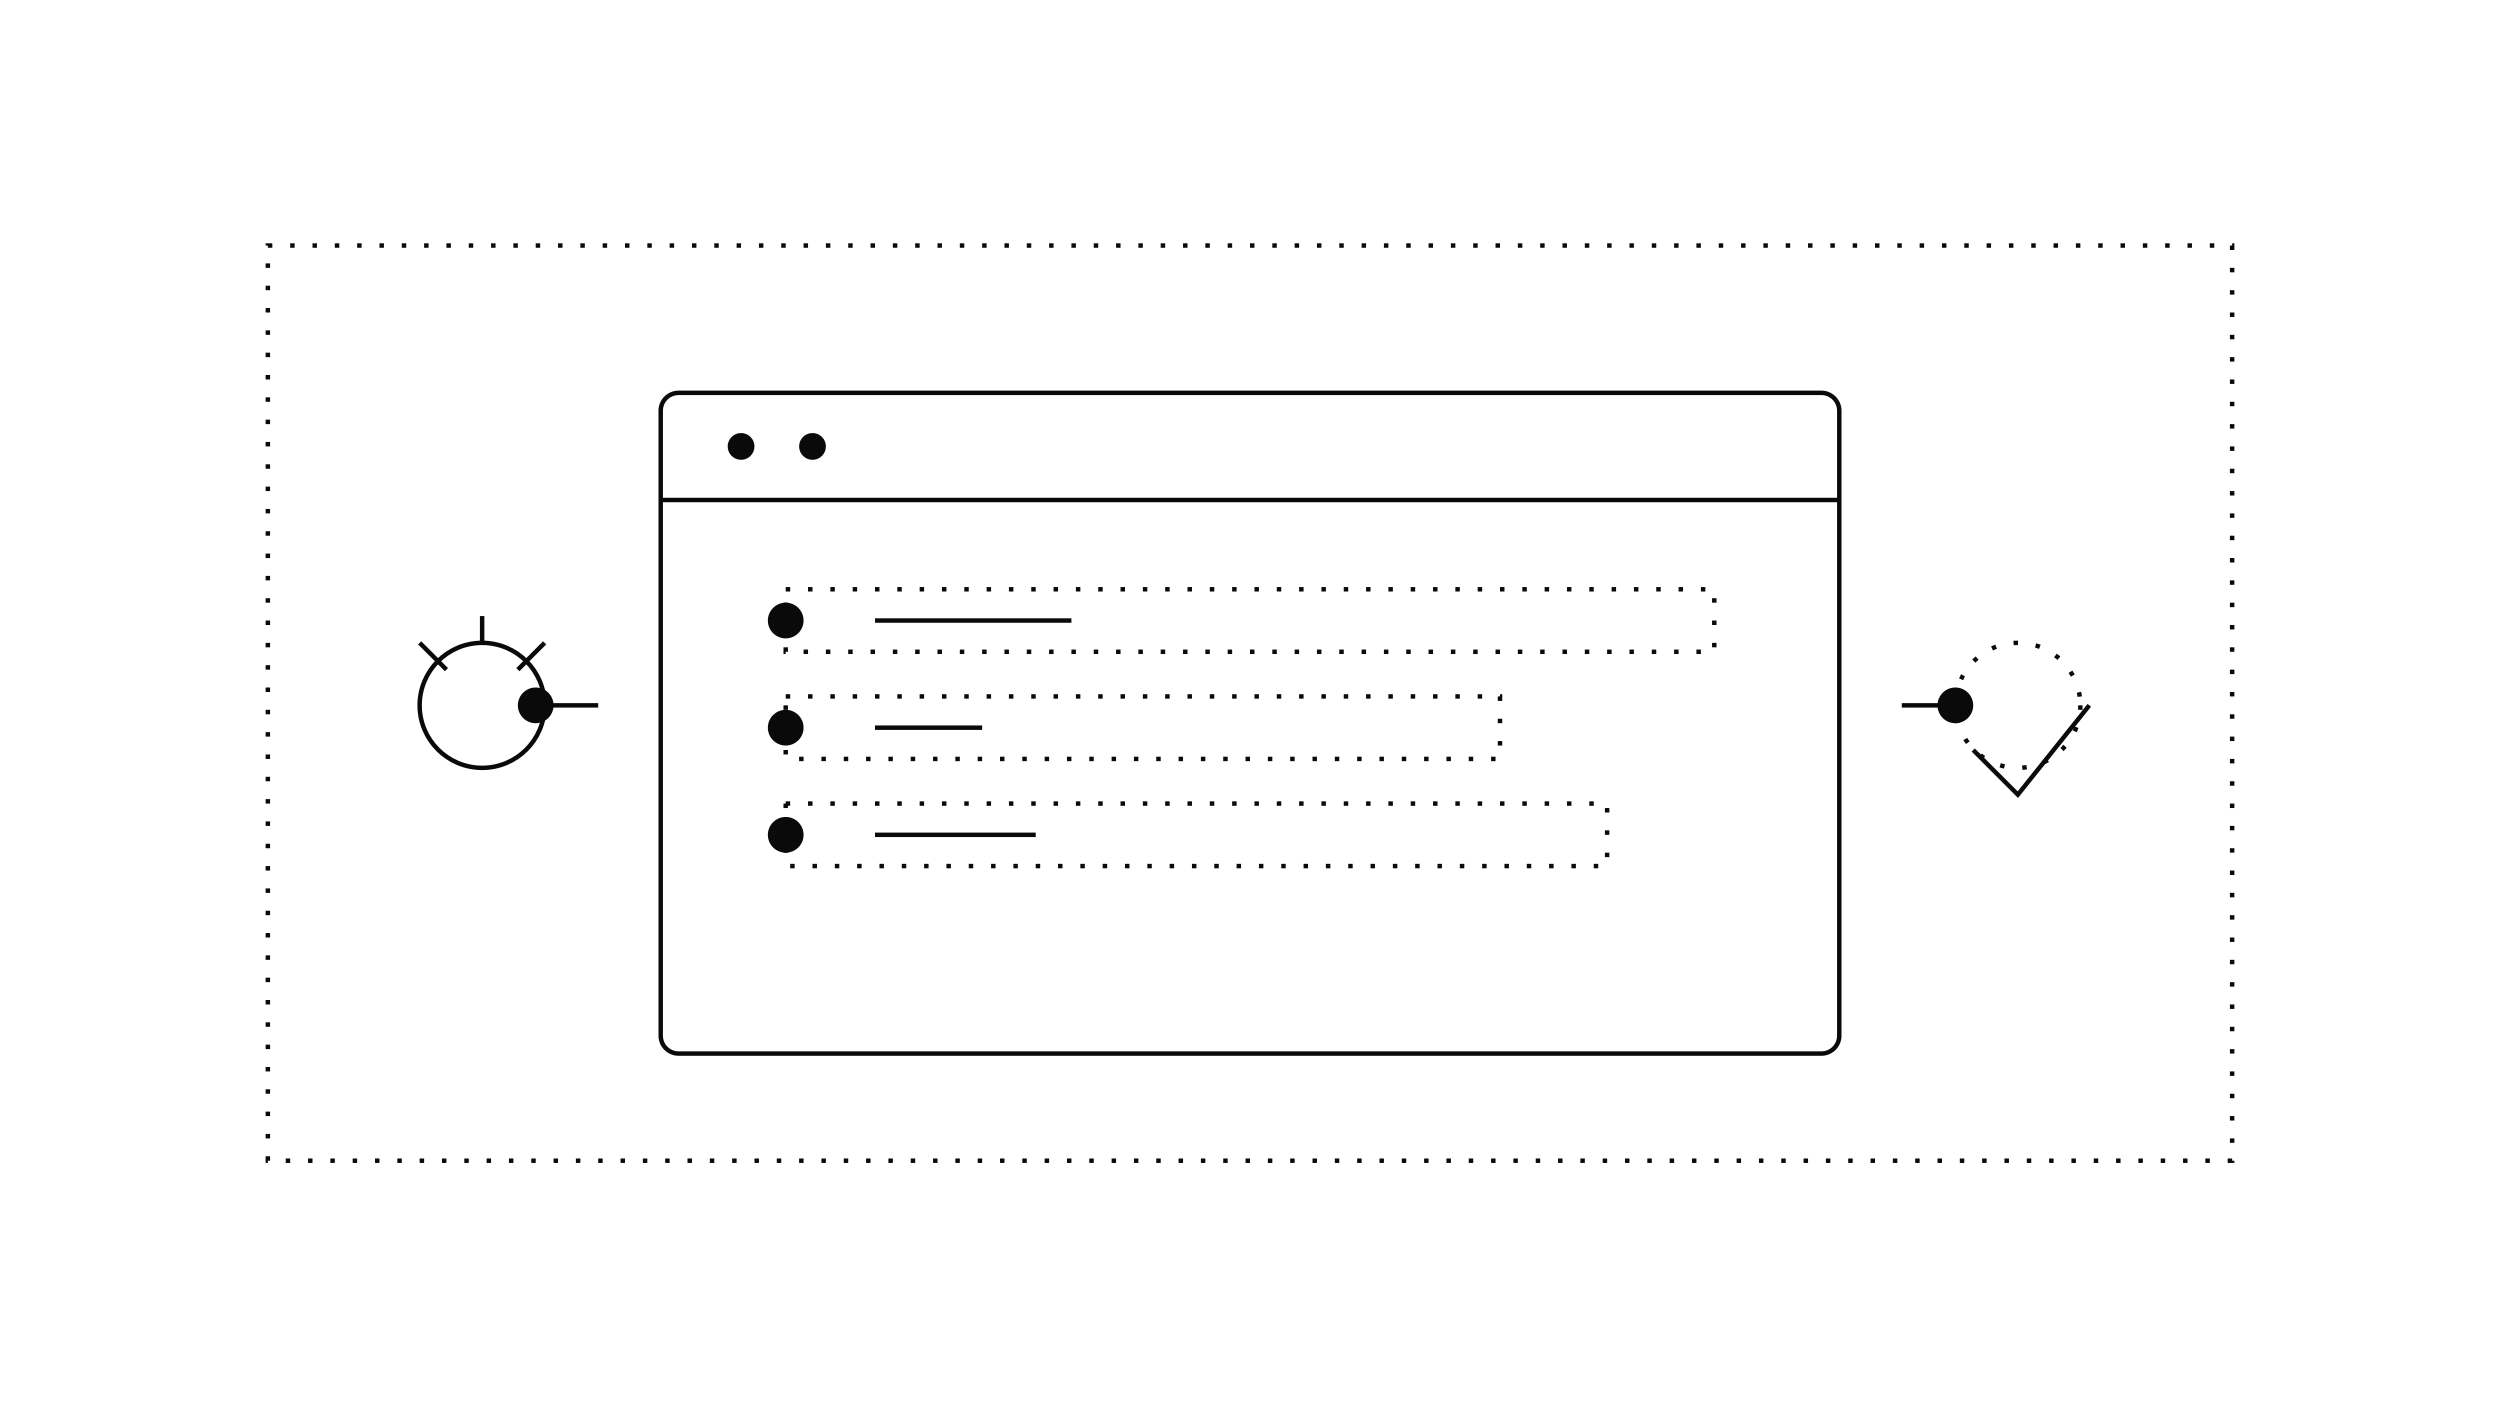
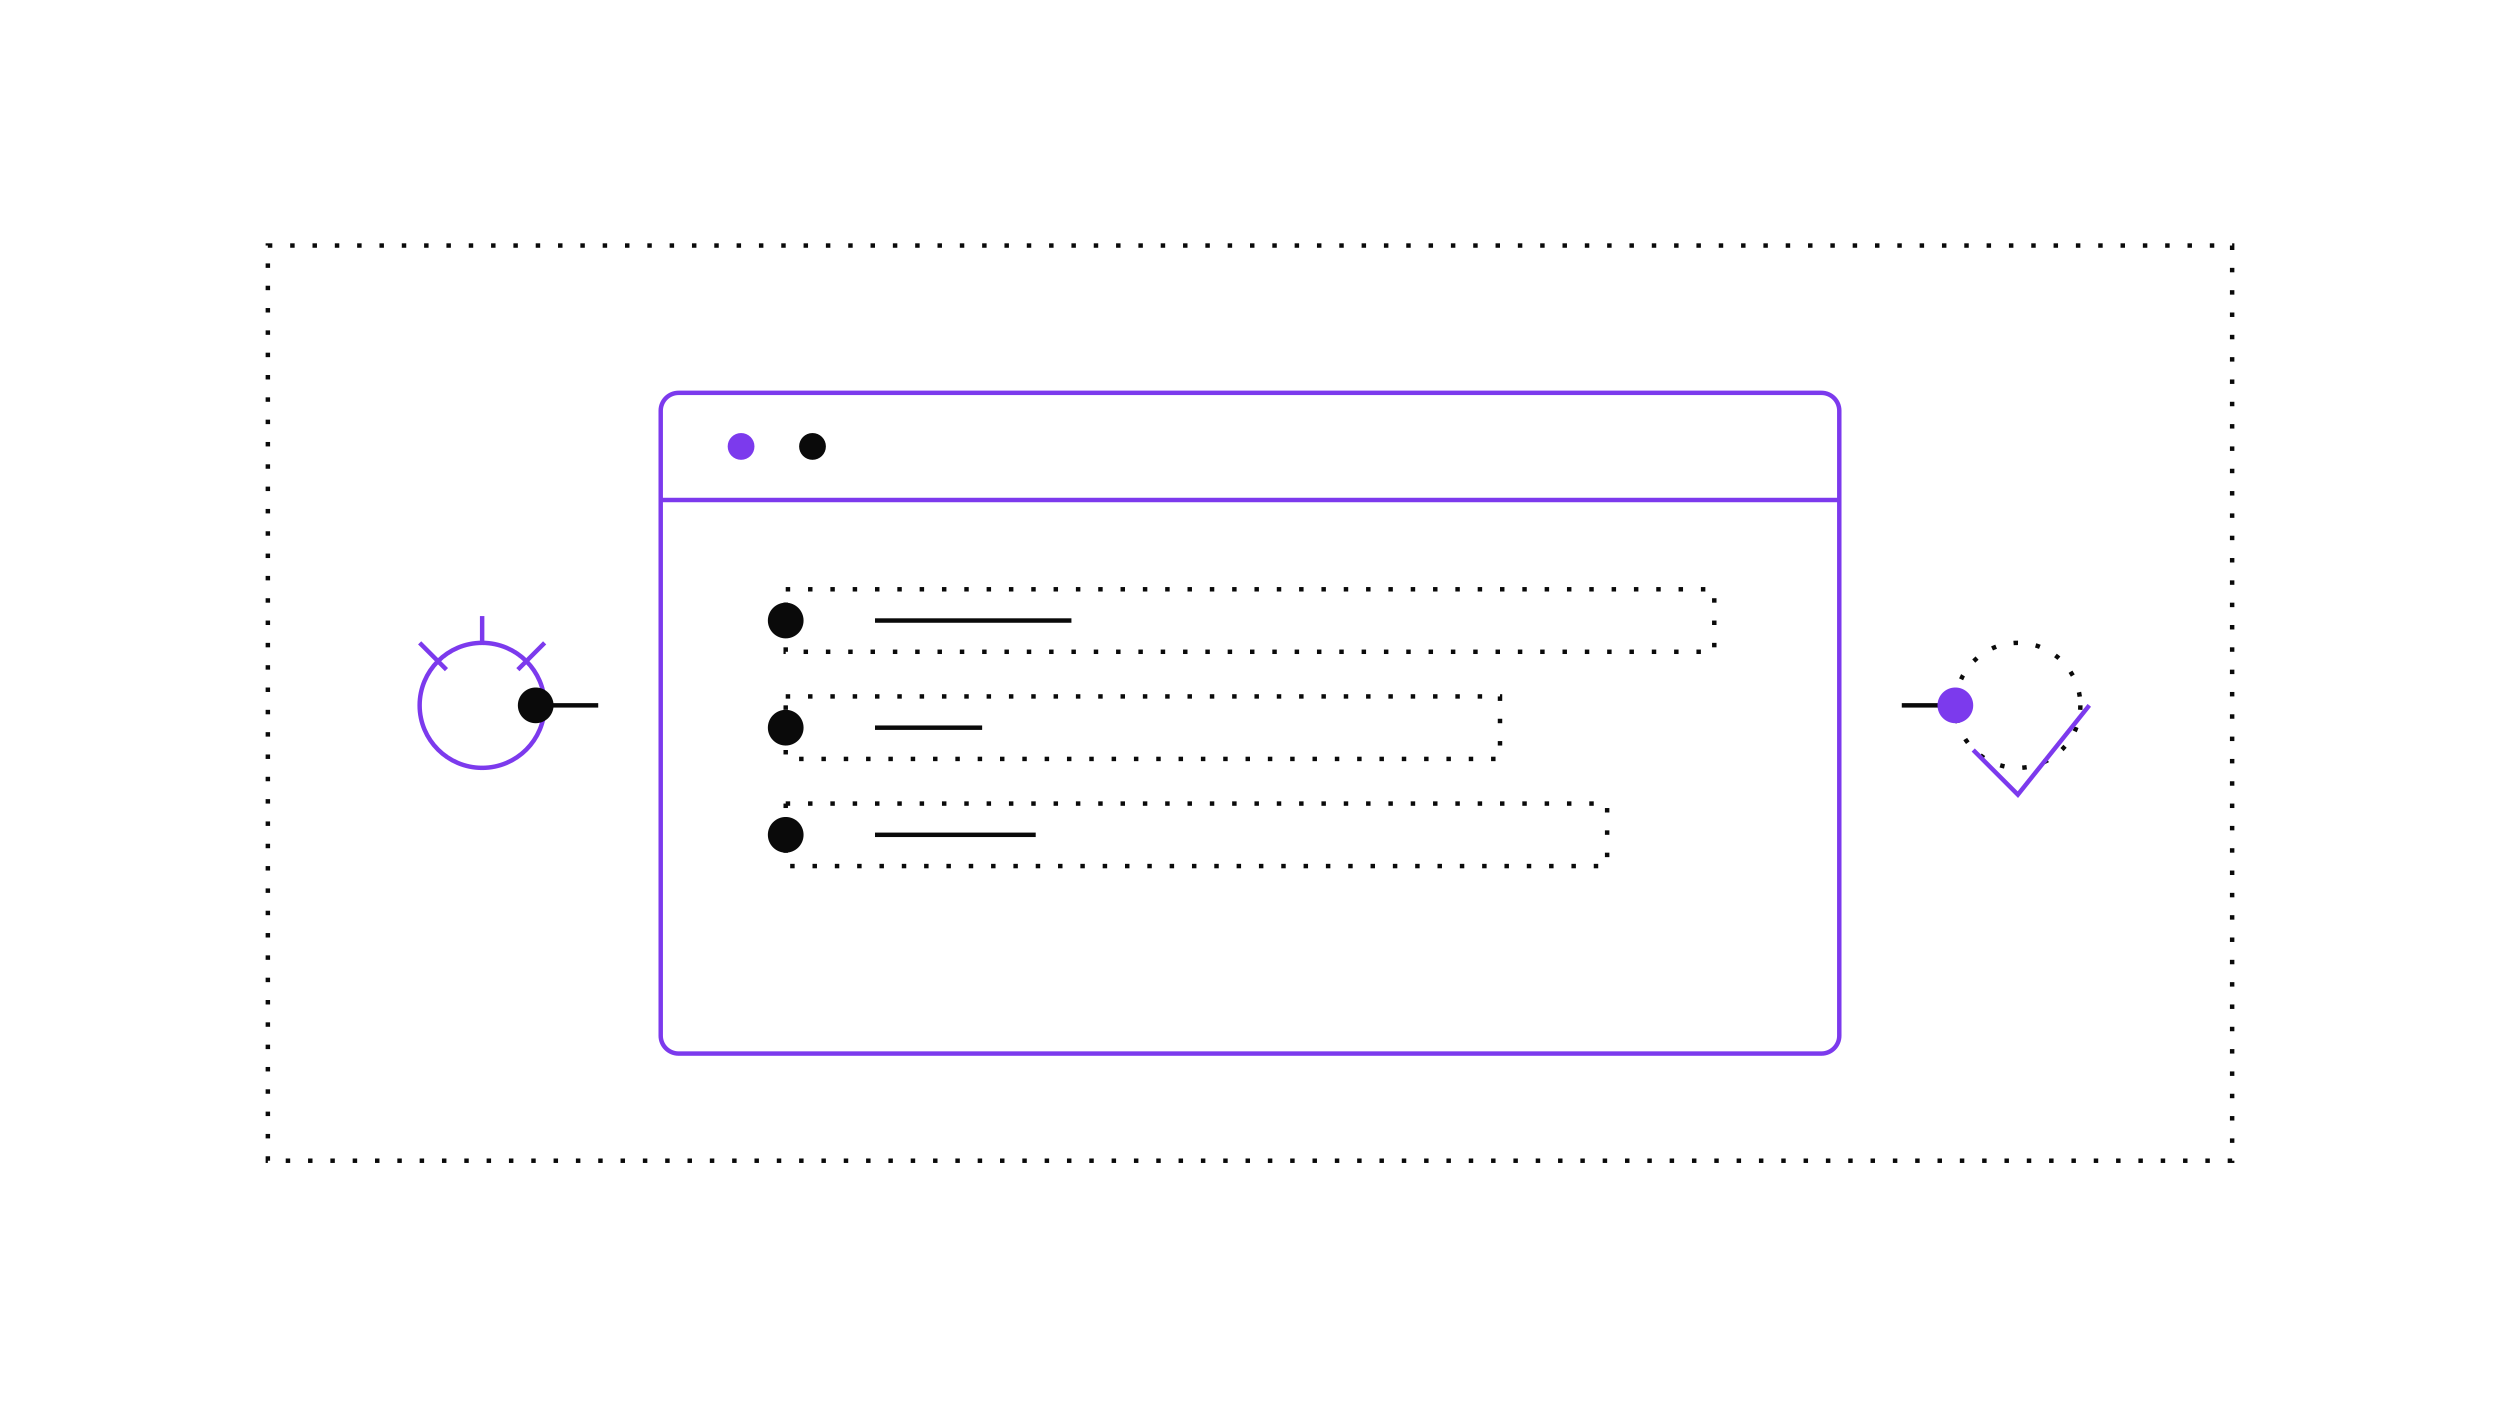
<svg xmlns="http://www.w3.org/2000/svg" viewBox="0 0 560 315" fill="none" stroke="#0a0a0a" stroke-width="1" shape-rendering="geometricPrecision" vector-effect="non-scaling-stroke">
  <rect x="60" y="55" width="440" height="205" stroke-dasharray="1 4" />
-   <rect x="148" y="88" width="264" height="148" rx="4" />
-   <line x1="148" y1="112" x2="412" y2="112" />
-   <circle cx="166" cy="100" r="3" fill="#0a0a0a" stroke="none" />
+   <rect x="148" y="88" width="264" height="148" rx="4" stroke="#7C3AED" />
+   <line x1="148" y1="112" x2="412" y2="112" stroke="#7C3AED" />
+   <circle cx="166" cy="100" r="3" fill="#7C3AED" stroke="none" />
  <circle cx="182" cy="100" r="3" fill="#0a0a0a" stroke="none" />
  <rect x="176" y="132" width="208" height="14" stroke-dasharray="1 4" />
  <rect x="176" y="156" width="160" height="14" stroke-dasharray="1 4" />
  <rect x="176" y="180" width="184" height="14" stroke-dasharray="1 4" />
  <circle cx="176" cy="139" r="4" fill="#0a0a0a" stroke="none" />
  <circle cx="176" cy="163" r="4" fill="#0a0a0a" stroke="none" />
  <circle cx="176" cy="187" r="4" fill="#0a0a0a" stroke="none" />
  <path d="M 196 139 L 240 139" />
  <path d="M 196 163 L 220 163" />
  <path d="M 196 187 L 232 187" />
-   <circle cx="108" cy="158" r="14" />
-   <path d="M 108 144 L 108 138" />
-   <path d="M 100 150 L 94 144" />
-   <path d="M 116 150 L 122 144" />
+   <circle cx="108" cy="158" r="14" stroke="#7C3AED" />
+   <path d="M 108 144 L 108 138" stroke="#7C3AED" />
+   <path d="M 100 150 L 94 144" stroke="#7C3AED" />
+   <path d="M 116 150 L 122 144" stroke="#7C3AED" />
  <circle cx="452" cy="158" r="14" stroke-dasharray="1 4" />
-   <path d="M 442 168 L 452 178 L 468 158" />
+   <path d="M 442 168 L 452 178 L 468 158" stroke="#7C3AED" />
  <path d="M 120 158 L 134 158" />
  <path d="M 426 158 L 438 158" />
  <circle cx="120" cy="158" r="4" fill="#0a0a0a" stroke="none" />
-   <circle cx="438" cy="158" r="4" fill="#0a0a0a" stroke="none" />
+   <circle cx="438" cy="158" r="4" fill="#7C3AED" stroke="none" />
</svg>
